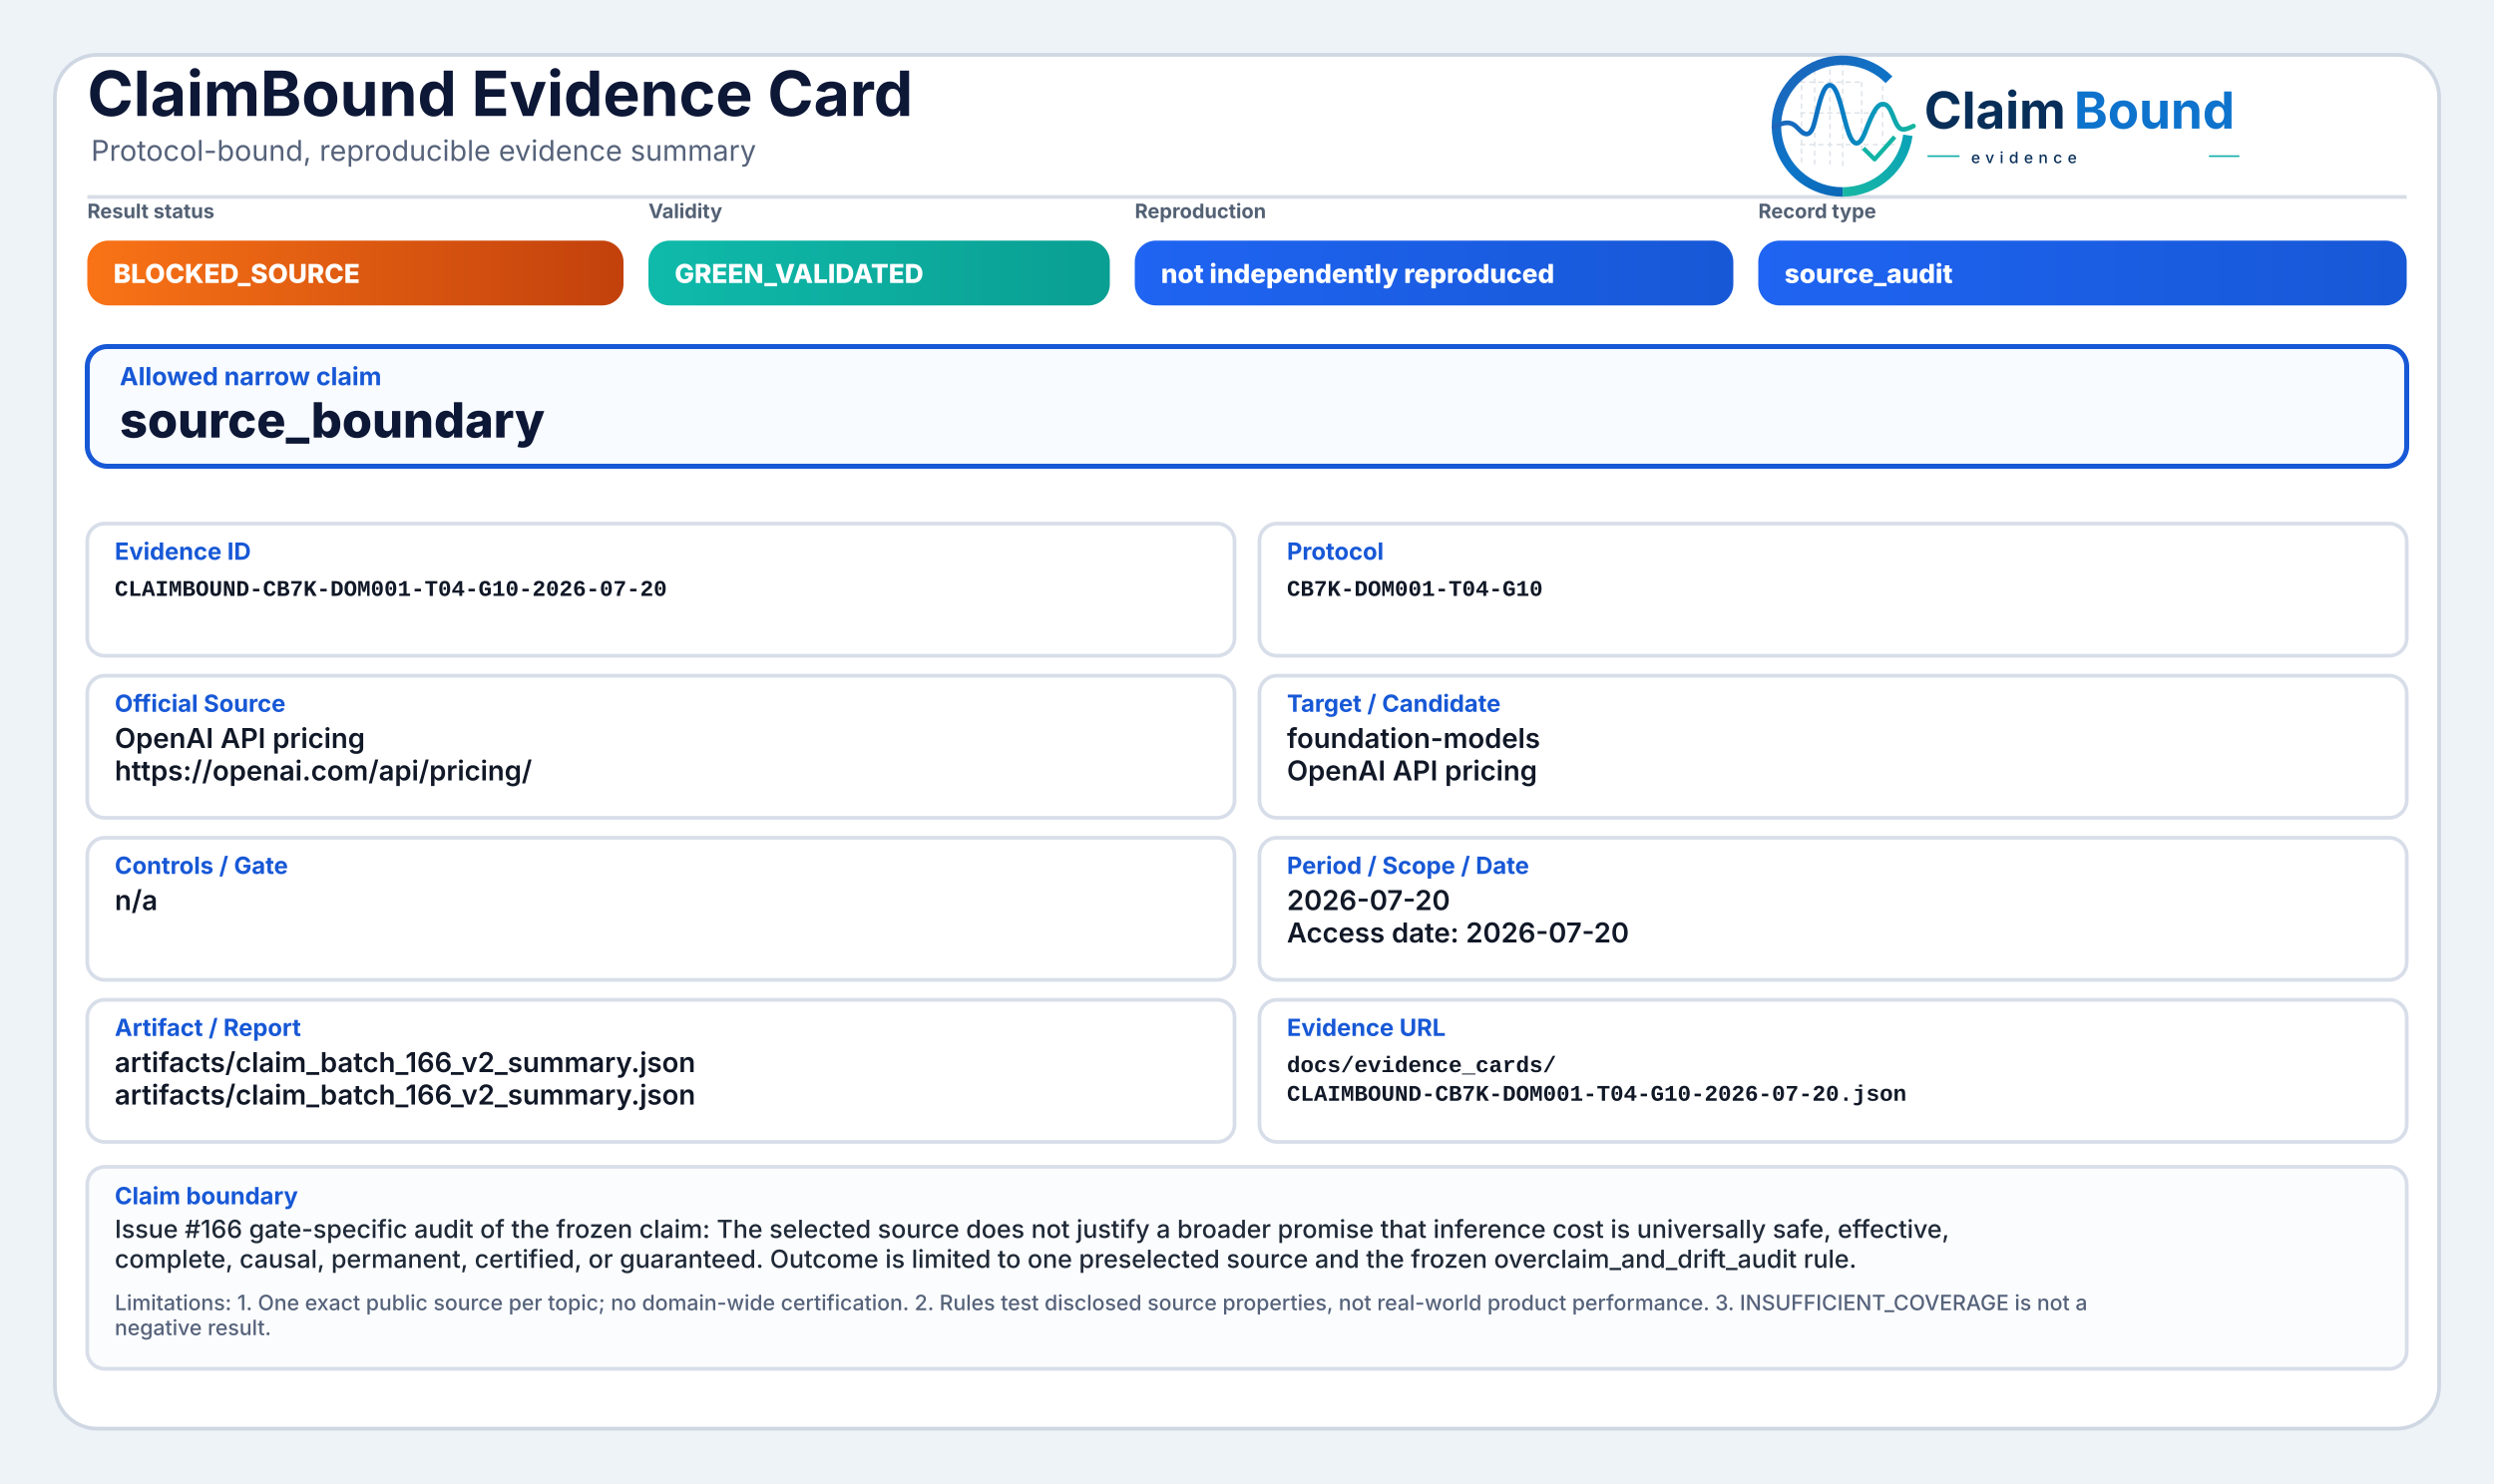
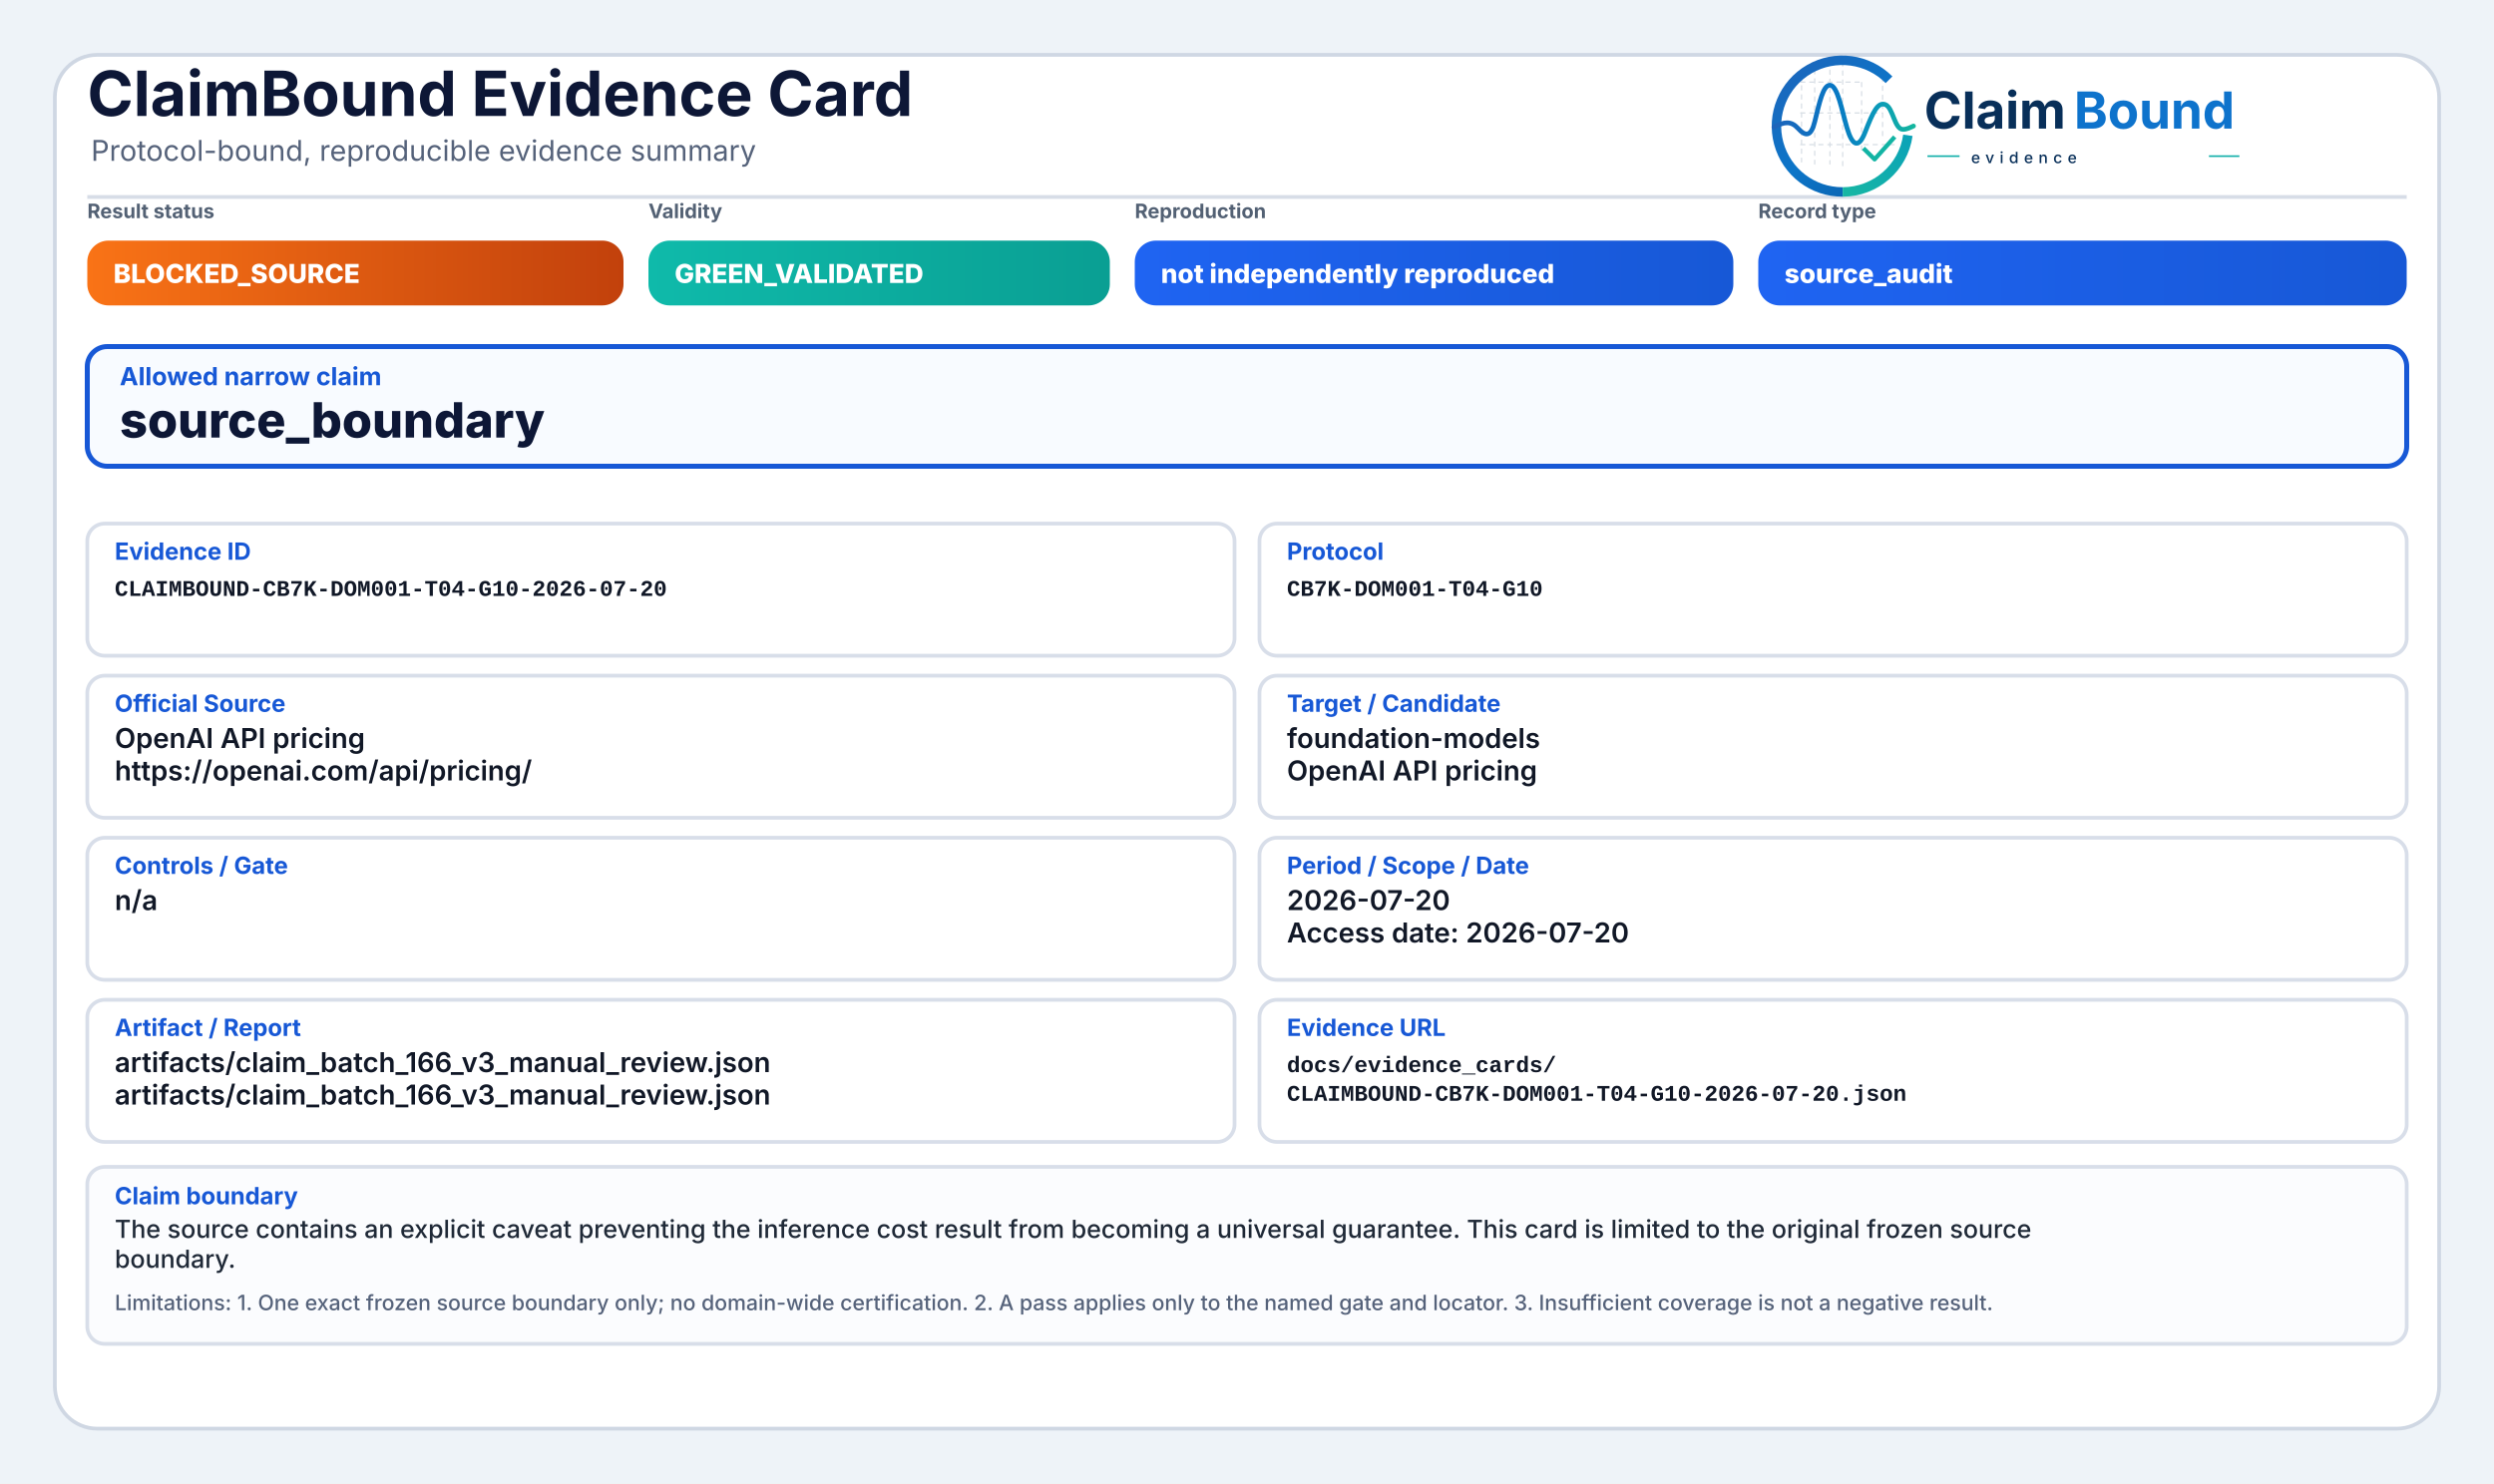
<svg xmlns="http://www.w3.org/2000/svg" width="2000" height="1190" viewBox="0 0 2000 1190" role="img" aria-label="ClaimBound Evidence Card">
  <defs>
    <linearGradient id="greenGrad" x1="0" y1="0" x2="1" y2="0">
      <stop offset="0%" stop-color="#0fbaaa" />
      <stop offset="100%" stop-color="#0a9f93" />
    </linearGradient>
    <linearGradient id="yellowGrad" x1="0" y1="0" x2="1" y2="0">
      <stop offset="0%" stop-color="#fbbf24" />
      <stop offset="100%" stop-color="#d97706" />
    </linearGradient>
    <linearGradient id="amberGrad" x1="0" y1="0" x2="1" y2="0">
      <stop offset="0%" stop-color="#f97316" />
      <stop offset="100%" stop-color="#c2410c" />
    </linearGradient>
    <linearGradient id="redGrad" x1="0" y1="0" x2="1" y2="0">
      <stop offset="0%" stop-color="#ef4444" />
      <stop offset="100%" stop-color="#b91c1c" />
    </linearGradient>
    <linearGradient id="grayGrad" x1="0" y1="0" x2="1" y2="0">
      <stop offset="0%" stop-color="#64748b" />
      <stop offset="100%" stop-color="#475569" />
    </linearGradient>
    <linearGradient id="blueGrad" x1="0" y1="0" x2="1" y2="0">
      <stop offset="0%" stop-color="#1f64f2" />
      <stop offset="100%" stop-color="#1758d6" />
    </linearGradient>
    <linearGradient id="logoRingBlue" x1="73" y1="453" x2="348" y2="793" gradientUnits="userSpaceOnUse">
      <stop offset="0" stop-color="#1E64BA" />
      <stop offset="0.55" stop-color="#0C75C8" />
      <stop offset="1" stop-color="#0A5FAB" />
    </linearGradient>
    <linearGradient id="logoRingTeal" x1="221" y1="792" x2="403" y2="594" gradientUnits="userSpaceOnUse">
      <stop offset="0" stop-color="#18B7A3" />
      <stop offset="1" stop-color="#089EBC" />
    </linearGradient>
    <linearGradient id="logoSignalGradient" x1="61" y1="628" x2="404" y2="628" gradientUnits="userSpaceOnUse">
      <stop offset="0" stop-color="#1E64BA" />
      <stop offset="0.43" stop-color="#0877C4" />
      <stop offset="0.72" stop-color="#0A97BB" />
      <stop offset="1" stop-color="#14B69E" />
    </linearGradient>
  </defs>
  <rect x="0" y="0" width="2000" height="1190" fill="#eef3f8" />
  <rect x="44" y="44" width="1912" height="1102" rx="34" fill="#ffffff" stroke="#cfd7e3" stroke-width="3" />
  <path d="M70 158 H1930" stroke="#d7dde7" stroke-width="3" />
  <text x="70" y="93" font-family="Inter, Segoe UI, Arial, sans-serif" font-size="50" font-weight="750" fill="#0d1736">ClaimBound Evidence Card</text>
  <text x="73" y="129" font-family="Inter, Segoe UI, Arial, sans-serif" font-size="23" font-weight="400" fill="#55627a">Protocol-bound, reproducible evidence summary</text>
  <g aria-label="ClaimBound evidence logo" transform="translate(1415,52) scale(0.33) translate(-40,-478)">
    <g stroke-linecap="butt" stroke-linejoin="round">
      <g stroke="#CBD3DC" stroke-width="3.2" stroke-linecap="round" stroke-dasharray="10 12" opacity="0.72">
        <path d="M130 507V714" />
        <path d="M162 490V719" />
        <path d="M199 491V719" />
        <path d="M230 471V726" />
        <path d="M276 521V690" />
        <path d="M327 508V650" />
        <path d="M128 520H277" />
        <path d="M128 595H327" />
        <path d="M128 672H355" />
      </g>
      <path d="M342.6 514.3A160 160 0 1 0 230 787" fill="none" stroke="url(#logoRingBlue)" stroke-width="23" />
      <path d="M230 787A160 160 0 0 0 388.4 649.3" fill="none" stroke="url(#logoRingTeal)" stroke-width="23" />
      <path d="M63 629.5C87 616.4 104.3 613.6 121.2 632.2C140.7 653.8 153.4 651.6 162.1 616.2C173.8 568.5 182.5 527.5 198.9 527.5C217.5 527.5 228.4 590.6 240.3 630.8C253.4 675.4 268.6 682.8 284.6 641.5C303.5 592.9 315.2 567.6 333.7 574.7C352.6 582 355.7 635.1 376.6 634.9C386.2 634.8 394 630.4 402 626.8" fill="none" stroke="url(#logoSignalGradient)" stroke-width="11.5" stroke-linecap="round" />
      <path d="M284 684.5L307.5 707.7L353 657" fill="none" stroke="#12B4A4" stroke-width="10.5" stroke-linecap="square" />
    </g>
    <text x="428" y="633" font-family="Inter, Segoe UI, Arial, sans-serif" font-size="124" font-weight="750" fill="#082F59" text-rendering="geometricPrecision">Claim</text>
    <text x="792" y="633" font-family="Inter, Segoe UI, Arial, sans-serif" font-size="124" font-weight="750" fill="#0E73CC" text-rendering="geometricPrecision">Bound</text>
    <line x1="436" y1="700" x2="514" y2="700" stroke="#11AFA9" stroke-width="4" />
    <text x="542" y="717" font-family="Inter, Segoe UI, Arial, sans-serif" font-size="38" font-weight="500" letter-spacing="13" fill="#082F59">evidence</text>
    <line x1="1120" y1="700" x2="1194" y2="700" stroke="#11AFA9" stroke-width="4" />
  </g>
  <text x="70" y="175" font-family="Inter, Segoe UI, Arial, sans-serif" font-size="16" font-weight="650" fill="#536174">Result status</text>
  <rect x="70" y="193" width="430" height="52" rx="17" fill="url(#amberGrad)" />
  <text x="91" y="227" font-family="Inter, Segoe UI, Arial, sans-serif" font-size="21" font-weight="800" fill="#ffffff">BLOCKED_SOURCE</text>
  <text x="520" y="175" font-family="Inter, Segoe UI, Arial, sans-serif" font-size="16" font-weight="650" fill="#536174">Validity</text>
  <rect x="520" y="193" width="370" height="52" rx="17" fill="url(#greenGrad)" />
  <text x="541" y="227" font-family="Inter, Segoe UI, Arial, sans-serif" font-size="21" font-weight="800" fill="#ffffff">GREEN_VALIDATED</text>
  <text x="910" y="175" font-family="Inter, Segoe UI, Arial, sans-serif" font-size="16" font-weight="650" fill="#536174">Reproduction</text>
  <rect x="910" y="193" width="480" height="52" rx="17" fill="url(#blueGrad)" />
  <text x="931" y="227" font-family="Inter, Segoe UI, Arial, sans-serif" font-size="21" font-weight="800" fill="#ffffff">not independently reproduced</text>
  <text x="1410" y="175" font-family="Inter, Segoe UI, Arial, sans-serif" font-size="16" font-weight="650" fill="#536174">Record type</text>
  <rect x="1410" y="193" width="520" height="52" rx="17" fill="url(#blueGrad)" />
  <text x="1431" y="227" font-family="Inter, Segoe UI, Arial, sans-serif" font-size="21" font-weight="800" fill="#ffffff">source_audit</text>
  <rect x="70" y="278" width="1860" height="96" rx="16" fill="#f8fbff" stroke="#1758d6" stroke-width="4" />
  <text x="96" y="309" font-family="Inter, Segoe UI, Arial, sans-serif" font-size="20" font-weight="750" fill="#1758d6">Allowed narrow claim</text>
  <text x="96" y="351" font-family="Inter, Segoe UI, Arial, sans-serif" font-size="39" font-weight="800" fill="#0d1736">source_boundary</text>
  <rect x="70" y="420" width="920" height="106" rx="14" fill="#ffffff" stroke="#d8dee9" stroke-width="3" />
  <text x="92" y="449" font-family="Inter, Segoe UI, Arial, sans-serif" font-size="19" font-weight="750" fill="#1758d6">Evidence ID</text>
  <text x="92" y="478" font-family="SFMono-Regular, Consolas, Liberation Mono, monospace" font-size="18" font-weight="600" fill="#111827">CLAIMBOUND-CB7K-DOM001-T04-G10-2026-07-20</text>
  <rect x="1010" y="420" width="920" height="106" rx="14" fill="#ffffff" stroke="#d8dee9" stroke-width="3" />
  <text x="1032" y="449" font-family="Inter, Segoe UI, Arial, sans-serif" font-size="19" font-weight="750" fill="#1758d6">Protocol</text>
  <text x="1032" y="478" font-family="SFMono-Regular, Consolas, Liberation Mono, monospace" font-size="18" font-weight="600" fill="#111827">CB7K-DOM001-T04-G10</text>
  <rect x="70" y="542" width="920" height="114" rx="14" fill="#ffffff" stroke="#d8dee9" stroke-width="3" />
  <text x="92" y="571" font-family="Inter, Segoe UI, Arial, sans-serif" font-size="19" font-weight="750" fill="#1758d6">Official Source</text>
  <text x="92" y="600" font-family="Inter, Segoe UI, Arial, sans-serif" font-size="22" font-weight="600" fill="#111827">OpenAI API pricing</text>
  <text x="92" y="626" font-family="Inter, Segoe UI, Arial, sans-serif" font-size="22" font-weight="600" fill="#111827">https://openai.com/api/pricing/</text>
  <rect x="1010" y="542" width="920" height="114" rx="14" fill="#ffffff" stroke="#d8dee9" stroke-width="3" />
  <text x="1032" y="571" font-family="Inter, Segoe UI, Arial, sans-serif" font-size="19" font-weight="750" fill="#1758d6">Target / Candidate</text>
  <text x="1032" y="600" font-family="Inter, Segoe UI, Arial, sans-serif" font-size="22" font-weight="600" fill="#111827">foundation-models</text>
  <text x="1032" y="626" font-family="Inter, Segoe UI, Arial, sans-serif" font-size="22" font-weight="600" fill="#111827">OpenAI API pricing</text>
  <rect x="70" y="672" width="920" height="114" rx="14" fill="#ffffff" stroke="#d8dee9" stroke-width="3" />
  <text x="92" y="701" font-family="Inter, Segoe UI, Arial, sans-serif" font-size="19" font-weight="750" fill="#1758d6">Controls / Gate</text>
  <text x="92" y="730" font-family="Inter, Segoe UI, Arial, sans-serif" font-size="22" font-weight="600" fill="#111827">n/a</text>
  <rect x="1010" y="672" width="920" height="114" rx="14" fill="#ffffff" stroke="#d8dee9" stroke-width="3" />
  <text x="1032" y="701" font-family="Inter, Segoe UI, Arial, sans-serif" font-size="19" font-weight="750" fill="#1758d6">Period / Scope / Date</text>
  <text x="1032" y="730" font-family="Inter, Segoe UI, Arial, sans-serif" font-size="22" font-weight="600" fill="#111827">2026-07-20</text>
  <text x="1032" y="756" font-family="Inter, Segoe UI, Arial, sans-serif" font-size="22" font-weight="600" fill="#111827">Access date: 2026-07-20</text>
  <rect x="70" y="802" width="920" height="114" rx="14" fill="#ffffff" stroke="#d8dee9" stroke-width="3" />
  <text x="92" y="831" font-family="Inter, Segoe UI, Arial, sans-serif" font-size="19" font-weight="750" fill="#1758d6">Artifact / Report</text>
-   <text x="92" y="860" font-family="Inter, Segoe UI, Arial, sans-serif" font-size="22" font-weight="600" fill="#111827">artifacts/claim_batch_166_v2_summary.json</text>
-   <text x="92" y="886" font-family="Inter, Segoe UI, Arial, sans-serif" font-size="22" font-weight="600" fill="#111827">artifacts/claim_batch_166_v2_summary.json</text>
+   <text x="92" y="860" font-family="Inter, Segoe UI, Arial, sans-serif" font-size="22" font-weight="600" fill="#111827">artifacts/claim_batch_166_v3_manual_review.json</text>
+   <text x="92" y="886" font-family="Inter, Segoe UI, Arial, sans-serif" font-size="22" font-weight="600" fill="#111827">artifacts/claim_batch_166_v3_manual_review.json</text>
  <rect x="1010" y="802" width="920" height="114" rx="14" fill="#ffffff" stroke="#d8dee9" stroke-width="3" />
  <text x="1032" y="831" font-family="Inter, Segoe UI, Arial, sans-serif" font-size="19" font-weight="750" fill="#1758d6">Evidence URL</text>
  <text x="1032" y="860" font-family="SFMono-Regular, Consolas, Liberation Mono, monospace" font-size="18" font-weight="600" fill="#111827">docs/evidence_cards/</text>
  <text x="1032" y="883" font-family="SFMono-Regular, Consolas, Liberation Mono, monospace" font-size="18" font-weight="600" fill="#111827">CLAIMBOUND-CB7K-DOM001-T04-G10-2026-07-20.json</text>
-   <rect x="70" y="936" width="1860" height="162" rx="14" fill="#fbfcfe" stroke="#d8dee9" stroke-width="3" />
+   <rect x="70" y="936" width="1860" height="142" rx="14" fill="#fbfcfe" stroke="#d8dee9" stroke-width="3" />
  <text x="92" y="966" font-family="Inter, Segoe UI, Arial, sans-serif" font-size="19" font-weight="750" fill="#1758d6">Claim boundary</text>
-   <text x="92" y="993" font-family="Inter, Segoe UI, Arial, sans-serif" font-size="20" font-weight="500" fill="#1f2937">Issue #166 gate-specific audit of the frozen claim: The selected source does not justify a broader promise that inference cost is universally safe, effective,</text>
-   <text x="92" y="1017" font-family="Inter, Segoe UI, Arial, sans-serif" font-size="20" font-weight="500" fill="#1f2937">complete, causal, permanent, certified, or guaranteed. Outcome is limited to one preselected source and the frozen overclaim_and_drift_audit rule.</text>
-   <text x="92" y="1051" font-family="Inter, Segoe UI, Arial, sans-serif" font-size="17" font-weight="500" fill="#55627a">Limitations: 1. One exact public source per topic; no domain-wide certification. 2. Rules test disclosed source properties, not real-world product performance. 3. INSUFFICIENT_COVERAGE is not a</text>
-   <text x="92" y="1071" font-family="Inter, Segoe UI, Arial, sans-serif" font-size="17" font-weight="500" fill="#55627a">negative result.</text>
+   <text x="92" y="993" font-family="Inter, Segoe UI, Arial, sans-serif" font-size="20" font-weight="500" fill="#1f2937">The source contains an explicit caveat preventing the inference cost result from becoming a universal guarantee. This card is limited to the original frozen source</text>
+   <text x="92" y="1017" font-family="Inter, Segoe UI, Arial, sans-serif" font-size="20" font-weight="500" fill="#1f2937">boundary.</text>
+   <text x="92" y="1051" font-family="Inter, Segoe UI, Arial, sans-serif" font-size="17" font-weight="500" fill="#55627a">Limitations: 1. One exact frozen source boundary only; no domain-wide certification. 2. A pass applies only to the named gate and locator. 3. Insufficient coverage is not a negative result.</text>
</svg>
